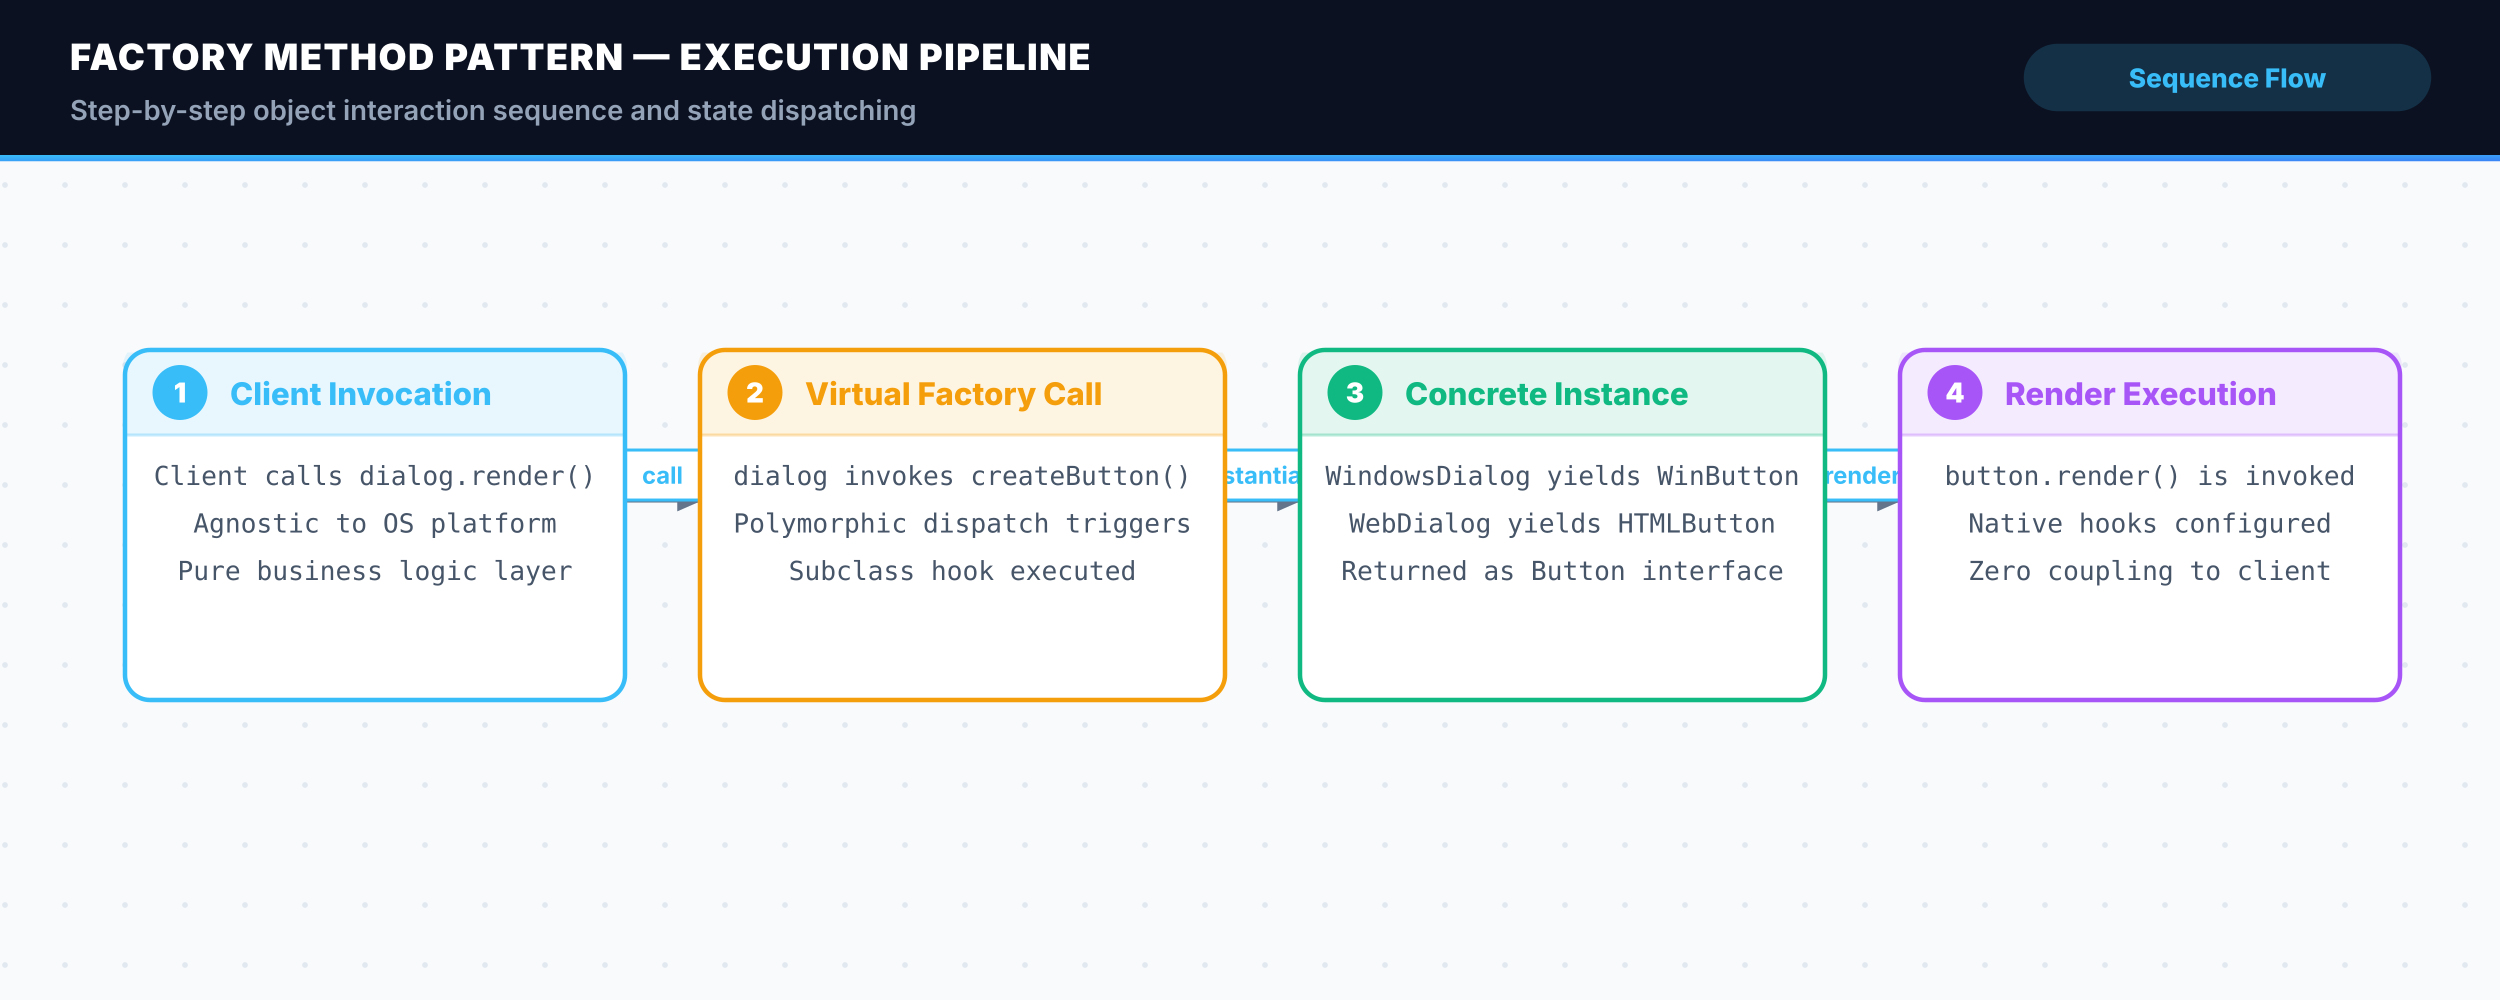
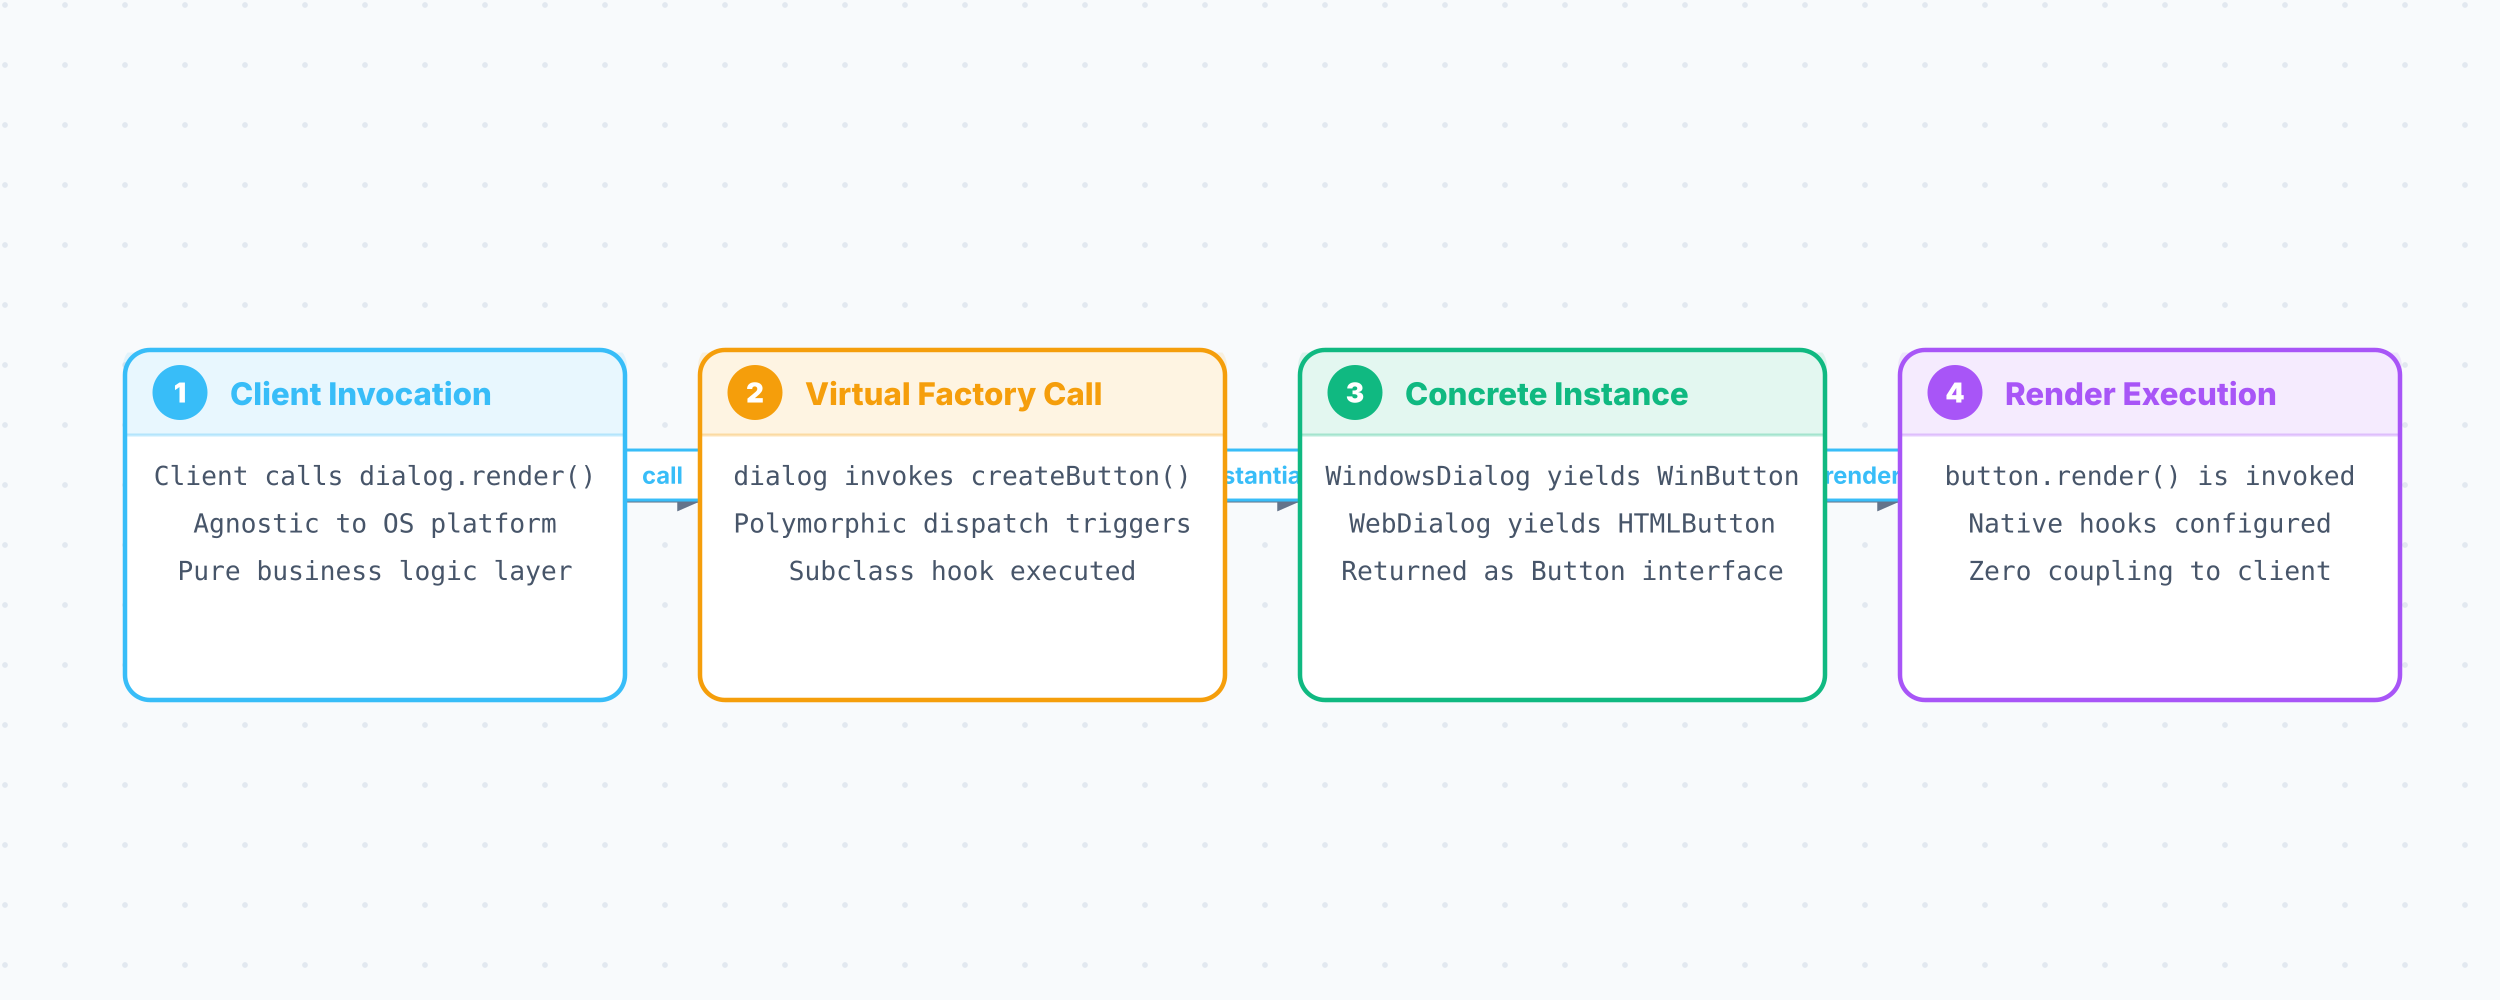
<svg xmlns="http://www.w3.org/2000/svg" viewBox="0 0 1000 400" width="1000" height="400">
  <defs>
    <style>
      .bg { fill: #f8fafc; }
      .grid-dot { fill: #e2e8f0; }
      .header-bg { fill: #0b1120; }
-       .header-title { fill: #ffffff; }
-       .header-sub { fill: #94a3b8; }
+       .header-title { fill: #0f172a; }
+       .header-sub { fill: #475569; }
      .card-bg { fill: #ffffff; }
      .text-muted { fill: #475569; }
      .arrow-line { stroke: #64748b; stroke-width: 2; fill: none; stroke-linecap: round; stroke-linejoin: round; }
      .arrow-dash { stroke: #94a3b8; stroke-width: 2; stroke-dasharray: 5,4; fill: none; stroke-linecap: round; }
      .arrow-head { fill: #64748b; }
      .pill-bg { fill: #ffffff; }

      @media (prefers-color-scheme: dark) {
        .bg { fill: #070b14; }
        .grid-dot { fill: #1e293b; }
        .header-bg { fill: #030712; }
+         .header-title { fill: #f8fafc; }
+         .header-sub { fill: #94a3b8; }
        .card-bg { fill: #0f172a; }
        .text-muted { fill: #94a3b8; }
        .arrow-line { stroke: #94a3b8; }
        .arrow-dash { stroke: #64748b; }
        .arrow-head { fill: #94a3b8; }
        .pill-bg { fill: #0f172a; }
      }
    </style>
    <pattern id="grid" width="24" height="24" patternUnits="userSpaceOnUse">
      <circle cx="2" cy="2" r="1.15" class="grid-dot" />
    </pattern>
    <linearGradient id="headerGrad" x1="0%" y1="0%" x2="100%" y2="100%">
      <stop offset="0%" stop-color="#38bdf8" />
      <stop offset="100%" stop-color="#3b82f6" />
    </linearGradient>
    <marker id="arrow" viewBox="0 0 10 10" refX="7" refY="5" markerWidth="6.5" markerHeight="6.5" orient="auto-start-reverse">
      <path d="M 0 1.5 L 8 5 L 0 8.5 z" class="arrow-head" />
    </marker>
    <marker id="uml-realize" viewBox="0 0 12 12" refX="11" refY="6" markerWidth="9" markerHeight="9" orient="auto-start-reverse">
      <polygon points="1,1 11,6 1,11" fill="#ffffff" stroke="#38bdf8" stroke-width="1.8" />
    </marker>
    <marker id="uml-inherit" viewBox="0 0 12 12" refX="11" refY="6" markerWidth="9" markerHeight="9" orient="auto-start-reverse">
      <polygon points="1,1 11,6 1,11" fill="#ffffff" stroke="#38bdf8" stroke-width="1.8" />
    </marker>
  </defs>
  <rect width="1000" height="400" class="bg" />
  <rect width="1000" height="400" fill="url(#grid)" />
-   <rect x="0" y="0" width="1000" height="64" class="header-bg" />
-   <rect x="0" y="62" width="1000" height="2.5" fill="url(#headerGrad)" />
-   <text x="28" y="28" font-family="-apple-system, BlinkMacSystemFont, sans-serif" font-size="14.5" font-weight="900" class="header-title" letter-spacing="0.04em">FACTORY METHOD PATTERN — EXECUTION PIPELINE</text>
-   <text x="28" y="48" font-family="-apple-system, BlinkMacSystemFont, sans-serif" font-size="11" font-weight="600" class="header-sub">Step-by-step object interaction sequence and state dispatching</text>
-   <rect x="810" y="18" width="162" height="26" rx="13" fill="#38bdf8" opacity="0.18" stroke="#38bdf8" stroke-width="1" />
-   <text x="891" y="35" text-anchor="middle" font-family="-apple-system, BlinkMacSystemFont, sans-serif" font-size="10.5" font-weight="800" fill="#38bdf8">Sequence Flow</text>
  <g id="conn-0">
    <path d="M 250 200 L 280 200" class="arrow-line" stroke="#38bdf8" marker-end="url(#arrow)" />
    <rect x="235" y="180" width="60" height="20" rx="6" class="pill-bg" stroke="#38bdf8" stroke-width="1.2" />
    <text x="265" y="193.5" text-anchor="middle" font-family="-apple-system, BlinkMacSystemFont, sans-serif" font-size="9.5" font-weight="750" fill="#38bdf8">call</text>
  </g>
  <g id="conn-1">
    <path d="M 490 200 L 520 200" class="arrow-line" stroke="#38bdf8" marker-end="url(#arrow)" />
    <rect x="475" y="180" width="60" height="20" rx="6" class="pill-bg" stroke="#38bdf8" stroke-width="1.2" />
    <text x="505" y="193.5" text-anchor="middle" font-family="-apple-system, BlinkMacSystemFont, sans-serif" font-size="9.5" font-weight="750" fill="#38bdf8">instantiate</text>
  </g>
  <g id="conn-2">
    <path d="M 730 200 L 760 200" class="arrow-line" stroke="#38bdf8" marker-end="url(#arrow)" />
    <rect x="715" y="180" width="60" height="20" rx="6" class="pill-bg" stroke="#38bdf8" stroke-width="1.2" />
    <text x="745" y="193.5" text-anchor="middle" font-family="-apple-system, BlinkMacSystemFont, sans-serif" font-size="9.5" font-weight="750" fill="#38bdf8">render</text>
  </g>
  <g id="node-0" class="node-card">
    <rect x="50" y="140" width="200" height="140" rx="10" class="card-bg" stroke="#38bdf8" stroke-width="1.8" />
    <path d="M 51 141 L 249 141 A 9 9 0 0 1 250 150 L 250 174 L 50 174 L 50 150 A 9 9 0 0 1 51 141 Z" fill="#38bdf8" opacity="0.12" />
    <line x1="50" y1="174" x2="250" y2="174" stroke="#38bdf8" stroke-width="1.2" opacity="0.3" />
    <circle cx="72" cy="157" r="11" fill="#38bdf8" />
    <text x="72" y="161" text-anchor="middle" font-family="-apple-system, BlinkMacSystemFont, sans-serif" font-size="11" font-weight="900" fill="#ffffff">1</text>
    <text x="92" y="162" font-family="-apple-system, BlinkMacSystemFont, sans-serif" font-size="12.5" font-weight="800" fill="#38bdf8">Client Invocation</text>
    <text x="150" y="194" text-anchor="middle" font-family="ui-monospace, SFMono-Regular, Menlo, Monaco, Consolas, monospace" font-size="10.5" class="text-muted">Client calls dialog.render()</text>
    <text x="150" y="213" text-anchor="middle" font-family="ui-monospace, SFMono-Regular, Menlo, Monaco, Consolas, monospace" font-size="10.5" class="text-muted">Agnostic to OS platform</text>
    <text x="150" y="232" text-anchor="middle" font-family="ui-monospace, SFMono-Regular, Menlo, Monaco, Consolas, monospace" font-size="10.5" class="text-muted">Pure business logic layer</text>
  </g>
  <g id="node-1" class="node-card">
    <rect x="280" y="140" width="210" height="140" rx="10" class="card-bg" stroke="#f59e0b" stroke-width="1.8" />
    <path d="M 281 141 L 489 141 A 9 9 0 0 1 490 150 L 490 174 L 280 174 L 280 150 A 9 9 0 0 1 281 141 Z" fill="#f59e0b" opacity="0.12" />
    <line x1="280" y1="174" x2="490" y2="174" stroke="#f59e0b" stroke-width="1.2" opacity="0.3" />
    <circle cx="302" cy="157" r="11" fill="#f59e0b" />
    <text x="302" y="161" text-anchor="middle" font-family="-apple-system, BlinkMacSystemFont, sans-serif" font-size="11" font-weight="900" fill="#ffffff">2</text>
    <text x="322" y="162" font-family="-apple-system, BlinkMacSystemFont, sans-serif" font-size="12.5" font-weight="800" fill="#f59e0b">Virtual Factory Call</text>
    <text x="385" y="194" text-anchor="middle" font-family="ui-monospace, SFMono-Regular, Menlo, Monaco, Consolas, monospace" font-size="10.5" class="text-muted">dialog invokes createButton()</text>
    <text x="385" y="213" text-anchor="middle" font-family="ui-monospace, SFMono-Regular, Menlo, Monaco, Consolas, monospace" font-size="10.5" class="text-muted">Polymorphic dispatch triggers</text>
    <text x="385" y="232" text-anchor="middle" font-family="ui-monospace, SFMono-Regular, Menlo, Monaco, Consolas, monospace" font-size="10.5" class="text-muted">Subclass hook executed</text>
  </g>
  <g id="node-2" class="node-card">
    <rect x="520" y="140" width="210" height="140" rx="10" class="card-bg" stroke="#10b981" stroke-width="1.8" />
    <path d="M 521 141 L 729 141 A 9 9 0 0 1 730 150 L 730 174 L 520 174 L 520 150 A 9 9 0 0 1 521 141 Z" fill="#10b981" opacity="0.12" />
    <line x1="520" y1="174" x2="730" y2="174" stroke="#10b981" stroke-width="1.2" opacity="0.3" />
    <circle cx="542" cy="157" r="11" fill="#10b981" />
    <text x="542" y="161" text-anchor="middle" font-family="-apple-system, BlinkMacSystemFont, sans-serif" font-size="11" font-weight="900" fill="#ffffff">3</text>
    <text x="562" y="162" font-family="-apple-system, BlinkMacSystemFont, sans-serif" font-size="12.5" font-weight="800" fill="#10b981">Concrete Instance</text>
    <text x="625" y="194" text-anchor="middle" font-family="ui-monospace, SFMono-Regular, Menlo, Monaco, Consolas, monospace" font-size="10.5" class="text-muted">WindowsDialog yields WinButton</text>
    <text x="625" y="213" text-anchor="middle" font-family="ui-monospace, SFMono-Regular, Menlo, Monaco, Consolas, monospace" font-size="10.5" class="text-muted">WebDialog yields HTMLButton</text>
    <text x="625" y="232" text-anchor="middle" font-family="ui-monospace, SFMono-Regular, Menlo, Monaco, Consolas, monospace" font-size="10.5" class="text-muted">Returned as Button interface</text>
  </g>
  <g id="node-3" class="node-card">
    <rect x="760" y="140" width="200" height="140" rx="10" class="card-bg" stroke="#a855f7" stroke-width="1.8" />
    <path d="M 761 141 L 959 141 A 9 9 0 0 1 960 150 L 960 174 L 760 174 L 760 150 A 9 9 0 0 1 761 141 Z" fill="#a855f7" opacity="0.12" />
    <line x1="760" y1="174" x2="960" y2="174" stroke="#a855f7" stroke-width="1.2" opacity="0.3" />
    <circle cx="782" cy="157" r="11" fill="#a855f7" />
    <text x="782" y="161" text-anchor="middle" font-family="-apple-system, BlinkMacSystemFont, sans-serif" font-size="11" font-weight="900" fill="#ffffff">4</text>
    <text x="802" y="162" font-family="-apple-system, BlinkMacSystemFont, sans-serif" font-size="12.5" font-weight="800" fill="#a855f7">Render Execution</text>
    <text x="860" y="194" text-anchor="middle" font-family="ui-monospace, SFMono-Regular, Menlo, Monaco, Consolas, monospace" font-size="10.5" class="text-muted">button.render() is invoked</text>
    <text x="860" y="213" text-anchor="middle" font-family="ui-monospace, SFMono-Regular, Menlo, Monaco, Consolas, monospace" font-size="10.5" class="text-muted">Native hooks configured</text>
    <text x="860" y="232" text-anchor="middle" font-family="ui-monospace, SFMono-Regular, Menlo, Monaco, Consolas, monospace" font-size="10.5" class="text-muted">Zero coupling to client</text>
  </g>
</svg>
